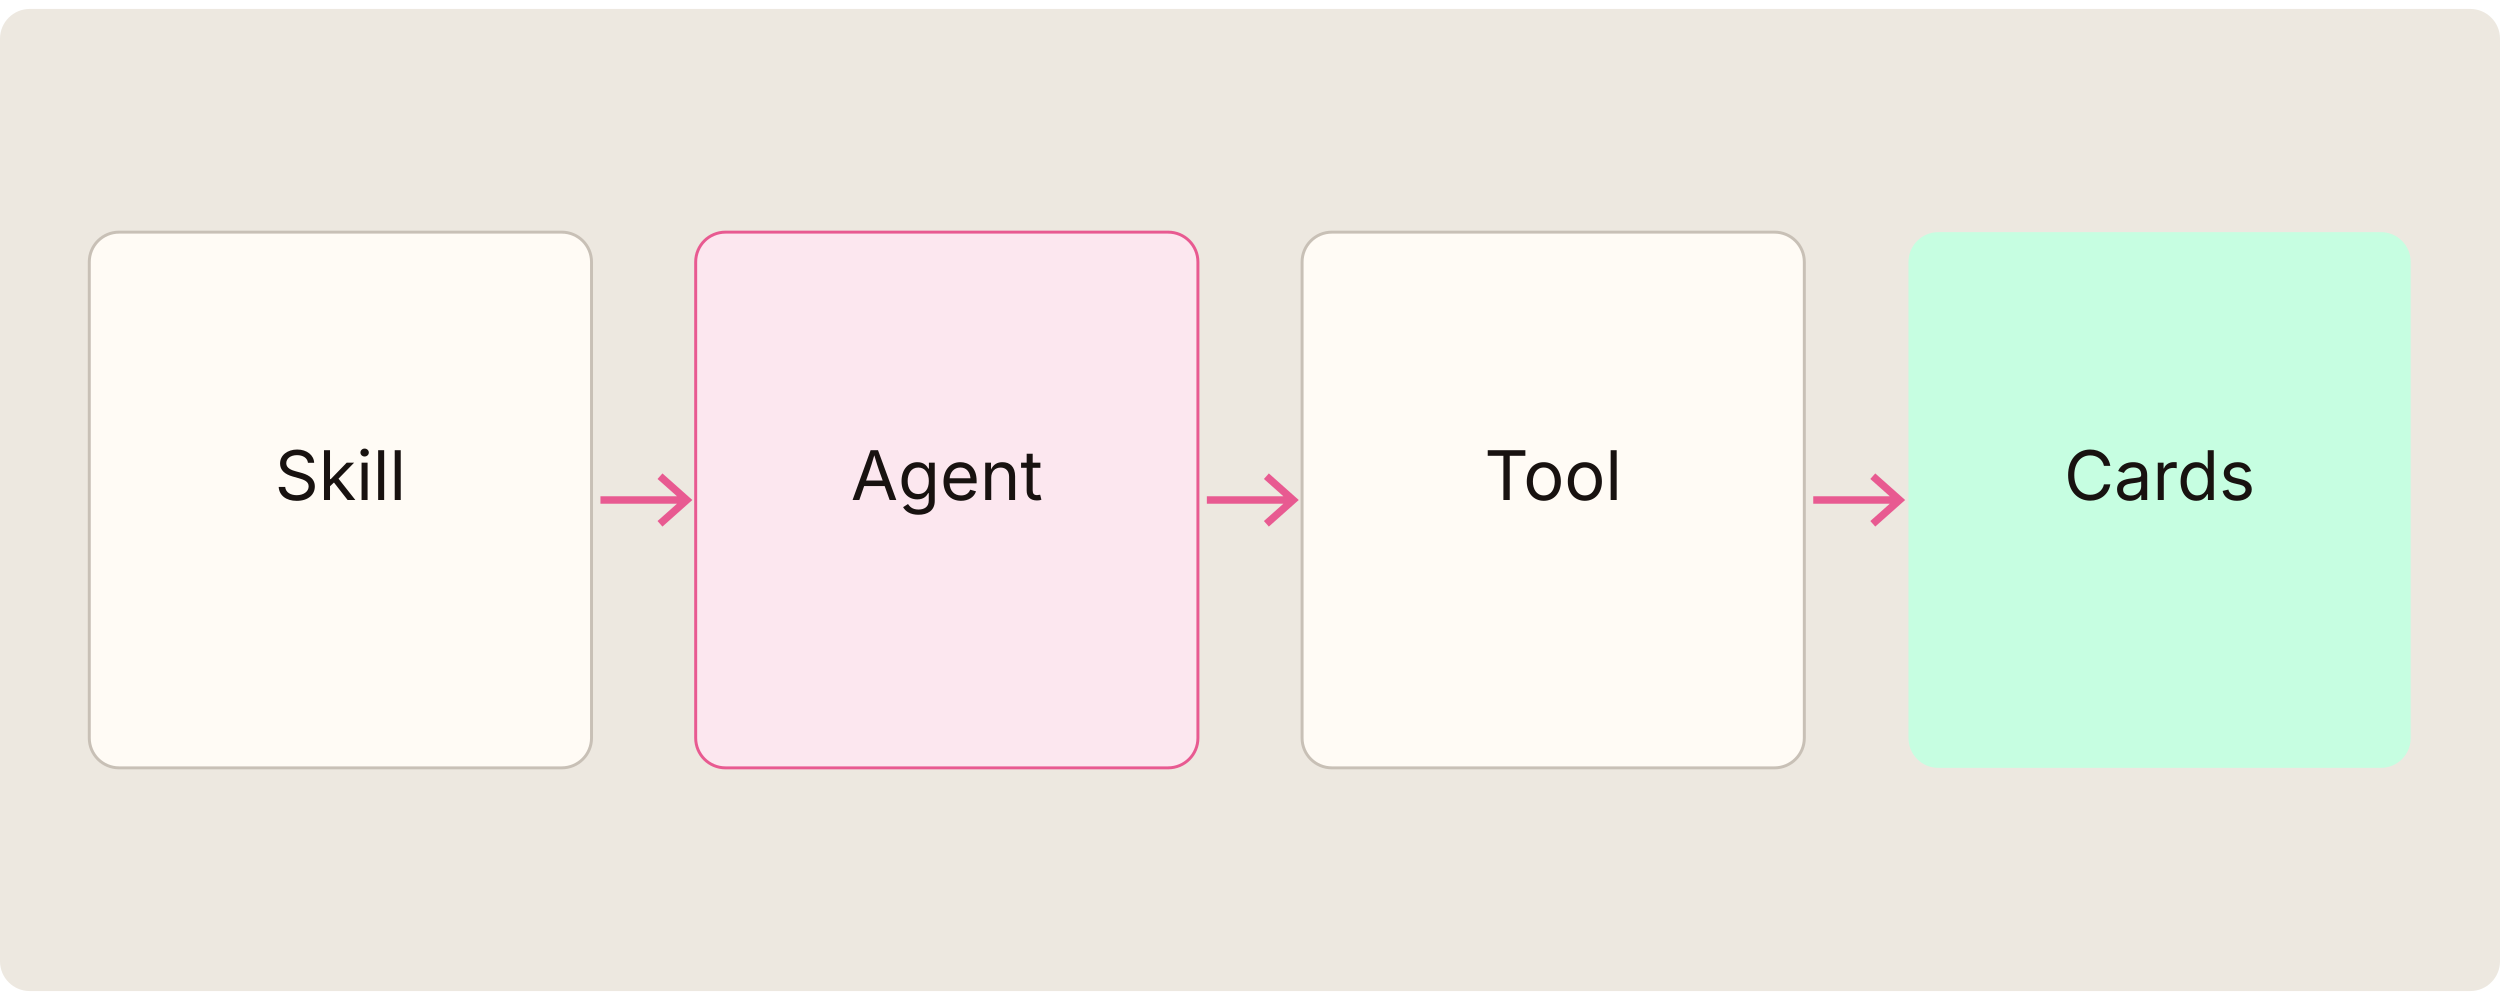
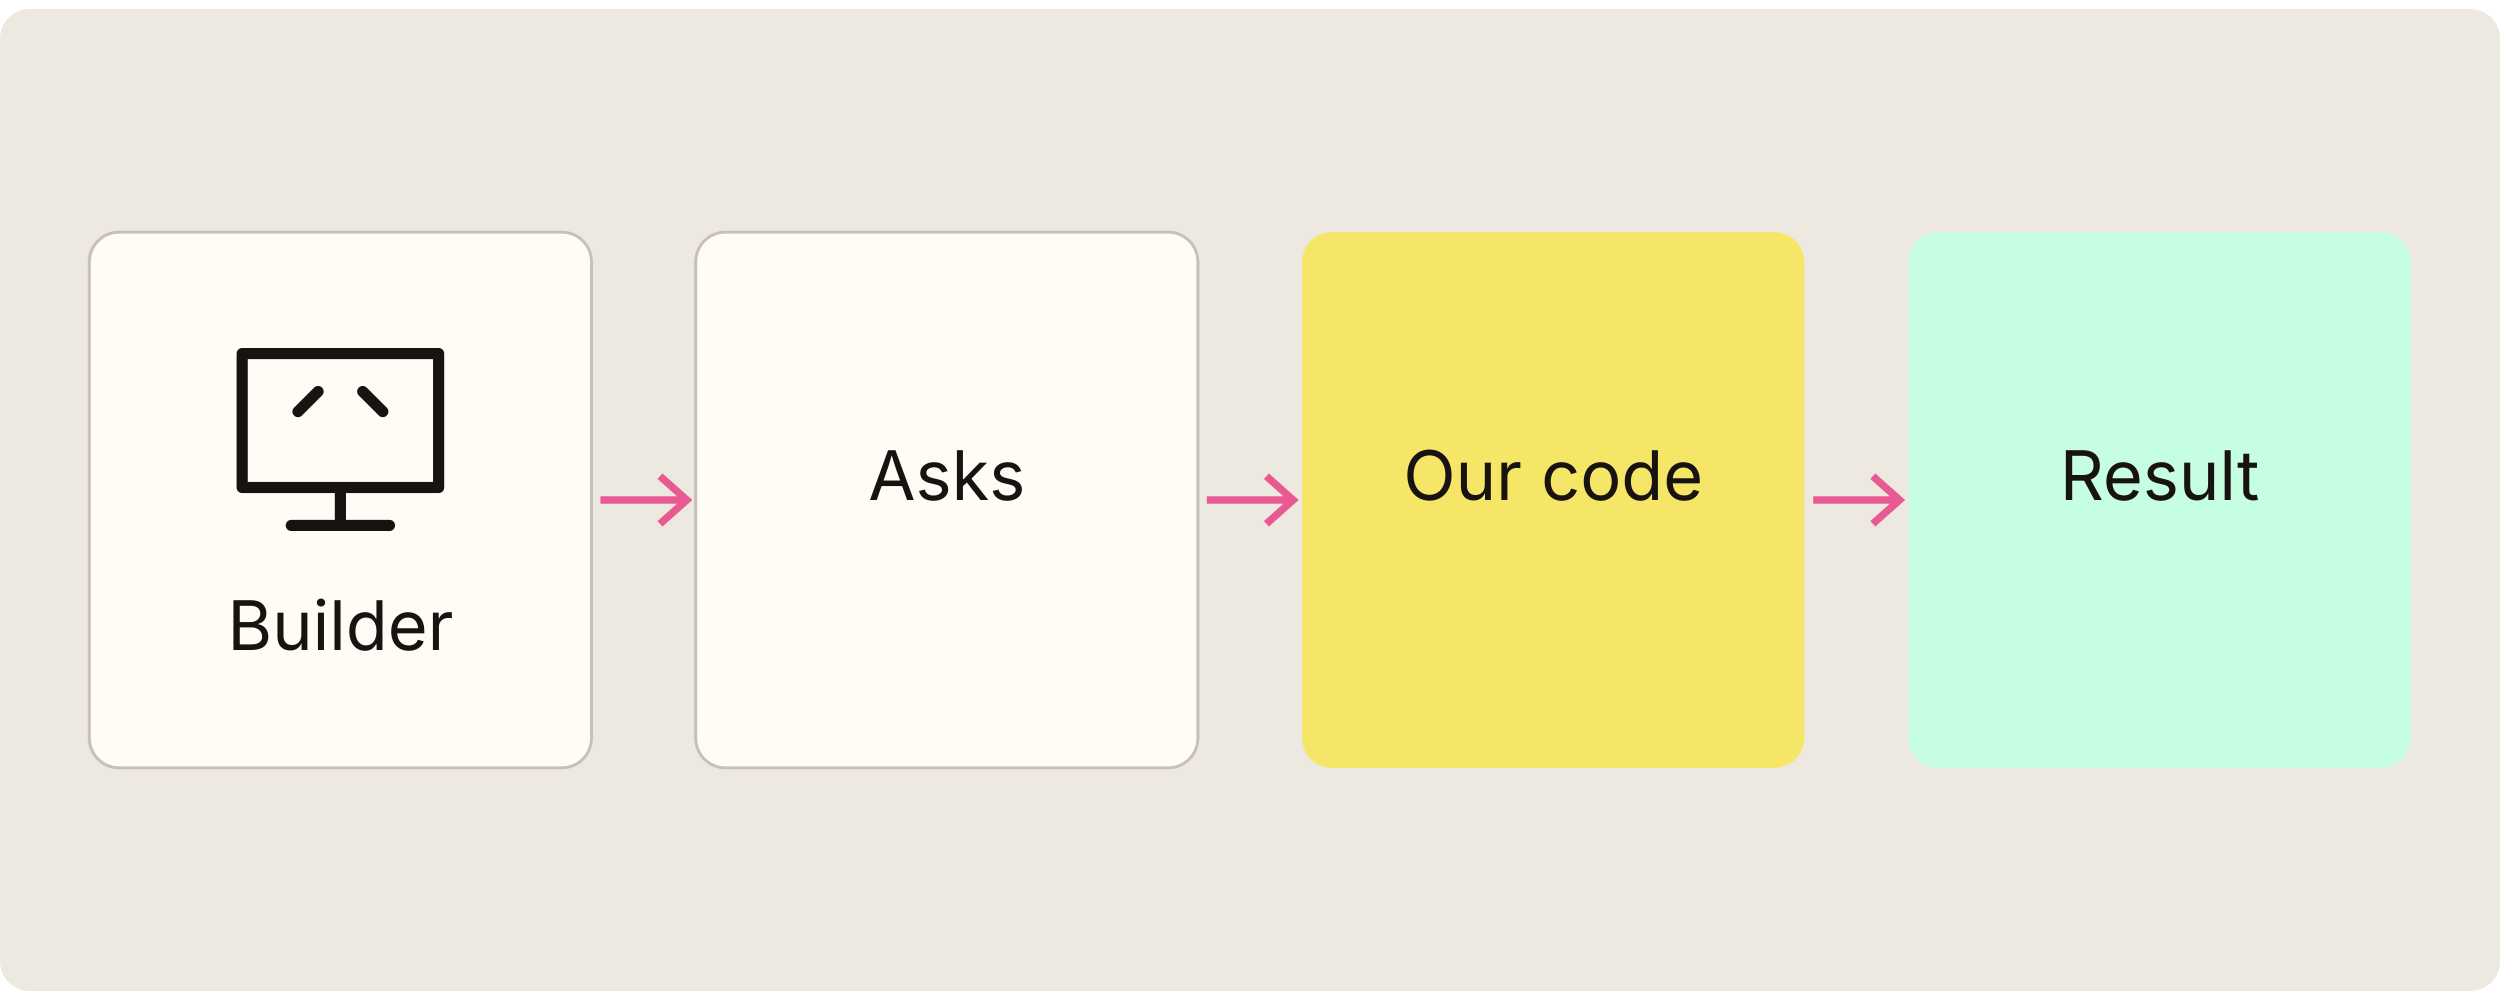
- <svg xmlns="http://www.w3.org/2000/svg" data-slide-visual="" viewBox="0 0 1000 400" role="img" aria-label="Skill, agent, tool, cards" class="pic" preserveAspectRatio="xMidYMid meet" style="fill: rgb(0, 0, 0); fill-opacity: 1; stroke: none; stroke-width: 1px; stroke-opacity: 1; stroke-linecap: butt; stroke-linejoin: miter; stroke-dasharray: none; font-family: Inter, Arial, sans-serif; font-size: 36px; font-weight: 400; font-style: normal; letter-spacing: normal; text-anchor: start; dominant-baseline: auto;">
+ <svg xmlns="http://www.w3.org/2000/svg" data-slide-visual="" viewBox="0 0 1000 400" role="img" aria-label="The builder asks, our code runs it" class="pic" preserveAspectRatio="xMidYMid meet" style="fill: rgb(0, 0, 0); fill-opacity: 1; stroke: none; stroke-width: 1px; stroke-opacity: 1; stroke-linecap: butt; stroke-linejoin: miter; stroke-dasharray: none; font-family: Inter, Arial, sans-serif; font-size: 36px; font-weight: 400; font-style: normal; letter-spacing: normal; text-anchor: start; dominant-baseline: auto;">
  <g transform="translate(0 3.571429) scale(0.5952381)">
    <rect x="0" y="0" width="1680" height="660" rx="20" style="fill: rgb(237, 232, 224); fill-opacity: 1; stroke: none; stroke-width: 1px; stroke-opacity: 1; stroke-linecap: butt; stroke-linejoin: miter; stroke-dasharray: none; font-family: Inter, Arial, sans-serif; font-size: 36px; font-weight: 400; font-style: normal; letter-spacing: normal; text-anchor: start; dominant-baseline: auto;" />
    <rect x="60" y="150" width="337.5" height="360" rx="20" style="fill: rgb(255, 251, 245); fill-opacity: 1; stroke: rgb(200, 192, 182); stroke-width: 2px; stroke-opacity: 1; stroke-linecap: butt; stroke-linejoin: miter; stroke-dasharray: none; font-family: Inter, Arial, sans-serif; font-size: 36px; font-weight: 400; font-style: normal; letter-spacing: normal; text-anchor: start; dominant-baseline: auto;" />
-     <text x="228.75" y="330" text-anchor="middle" font-size="46" style="fill: rgb(24, 18, 16); fill-opacity: 1; stroke: none; stroke-width: 1px; stroke-opacity: 1; stroke-linecap: butt; stroke-linejoin: miter; stroke-dasharray: none; font-family: Inter, Arial, sans-serif; font-size: 46px; font-weight: 400; font-style: normal; letter-spacing: normal; text-anchor: middle; dominant-baseline: auto;">Skill</text>
+     <g transform="translate(228.75 279.6) scale(1.5)" style="fill: rgb(0, 0, 0); fill-opacity: 1; stroke: none; stroke-width: 1px; stroke-opacity: 1; stroke-linecap: butt; stroke-linejoin: miter; stroke-dasharray: none; font-family: Inter, Arial, sans-serif; font-size: 36px; font-weight: 400; font-style: normal; letter-spacing: normal; text-anchor: start; dominant-baseline: auto;">
+       <path d="M-44-32h88v60h-88Z M-19-6-10-15 M19-6 10-15 M-22 45h44 M0 28v17" style="fill: none; fill-opacity: 1; stroke: rgb(24, 18, 16); stroke-width: 5px; stroke-opacity: 1; stroke-linecap: round; stroke-linejoin: round; stroke-dasharray: none; font-family: Inter, Arial, sans-serif; font-size: 36px; font-weight: 400; font-style: normal; letter-spacing: normal; text-anchor: start; dominant-baseline: auto;" />
+     </g>
+     <text x="228.75" y="430.8" text-anchor="middle" font-size="46" style="fill: rgb(24, 18, 16); fill-opacity: 1; stroke: none; stroke-width: 1px; stroke-opacity: 1; stroke-linecap: butt; stroke-linejoin: miter; stroke-dasharray: none; font-family: Inter, Arial, sans-serif; font-size: 46px; font-weight: 400; font-style: normal; letter-spacing: normal; text-anchor: middle; dominant-baseline: auto;">Builder</text>
    <g class="step" data-s="2">
      <path d="M403.5 330h58m-18 -16 18 16-18 16" style="fill: none; fill-opacity: 1; stroke: rgb(232, 90, 145); stroke-width: 5px; stroke-opacity: 1; stroke-linecap: butt; stroke-linejoin: miter; stroke-dasharray: none; font-family: Inter, Arial, sans-serif; font-size: 36px; font-weight: 400; font-style: normal; letter-spacing: normal; text-anchor: start; dominant-baseline: auto;" />
    </g>
-     <rect x="467.5" y="150" width="337.5" height="360" rx="20" style="fill: rgb(252, 231, 239); fill-opacity: 1; stroke: rgb(232, 90, 145); stroke-width: 2px; stroke-opacity: 1; stroke-linecap: butt; stroke-linejoin: miter; stroke-dasharray: none; font-family: Inter, Arial, sans-serif; font-size: 36px; font-weight: 400; font-style: normal; letter-spacing: normal; text-anchor: start; dominant-baseline: auto;" />
+     <rect x="467.5" y="150" width="337.5" height="360" rx="20" style="fill: rgb(255, 251, 245); fill-opacity: 1; stroke: rgb(200, 192, 182); stroke-width: 2px; stroke-opacity: 1; stroke-linecap: butt; stroke-linejoin: miter; stroke-dasharray: none; font-family: Inter, Arial, sans-serif; font-size: 36px; font-weight: 400; font-style: normal; letter-spacing: normal; text-anchor: start; dominant-baseline: auto;" />
    <g class="step" data-s="1">
-       <text x="636.25" y="330" text-anchor="middle" font-size="46" style="fill: rgb(24, 18, 16); fill-opacity: 1; stroke: none; stroke-width: 1px; stroke-opacity: 1; stroke-linecap: butt; stroke-linejoin: miter; stroke-dasharray: none; font-family: Inter, Arial, sans-serif; font-size: 46px; font-weight: 400; font-style: normal; letter-spacing: normal; text-anchor: middle; dominant-baseline: auto;">Agent</text>
+       <text x="636.25" y="330" text-anchor="middle" font-size="46" style="fill: rgb(24, 18, 16); fill-opacity: 1; stroke: none; stroke-width: 1px; stroke-opacity: 1; stroke-linecap: butt; stroke-linejoin: miter; stroke-dasharray: none; font-family: Inter, Arial, sans-serif; font-size: 46px; font-weight: 400; font-style: normal; letter-spacing: normal; text-anchor: middle; dominant-baseline: auto;">Asks</text>
    </g>
    <g class="step" data-s="3">
      <path d="M811 330h58m-18 -16 18 16-18 16" style="fill: none; fill-opacity: 1; stroke: rgb(232, 90, 145); stroke-width: 5px; stroke-opacity: 1; stroke-linecap: butt; stroke-linejoin: miter; stroke-dasharray: none; font-family: Inter, Arial, sans-serif; font-size: 36px; font-weight: 400; font-style: normal; letter-spacing: normal; text-anchor: start; dominant-baseline: auto;" />
    </g>
-     <rect x="875" y="150" width="337.5" height="360" rx="20" style="fill: rgb(255, 251, 245); fill-opacity: 1; stroke: rgb(200, 192, 182); stroke-width: 2px; stroke-opacity: 1; stroke-linecap: butt; stroke-linejoin: miter; stroke-dasharray: none; font-family: Inter, Arial, sans-serif; font-size: 36px; font-weight: 400; font-style: normal; letter-spacing: normal; text-anchor: start; dominant-baseline: auto;" />
+     <rect x="875" y="150" width="337.5" height="360" rx="20" style="fill: rgb(246, 230, 104); fill-opacity: 1; stroke: none; stroke-width: 1px; stroke-opacity: 1; stroke-linecap: butt; stroke-linejoin: miter; stroke-dasharray: none; font-family: Inter, Arial, sans-serif; font-size: 36px; font-weight: 400; font-style: normal; letter-spacing: normal; text-anchor: start; dominant-baseline: auto;" />
    <g class="step" data-s="2">
-       <text x="1043.75" y="330" text-anchor="middle" font-size="46" style="fill: rgb(24, 18, 16); fill-opacity: 1; stroke: none; stroke-width: 1px; stroke-opacity: 1; stroke-linecap: butt; stroke-linejoin: miter; stroke-dasharray: none; font-family: Inter, Arial, sans-serif; font-size: 46px; font-weight: 400; font-style: normal; letter-spacing: normal; text-anchor: middle; dominant-baseline: auto;">Tool</text>
+       <text x="1043.75" y="330" text-anchor="middle" font-size="46" style="fill: rgb(24, 18, 16); fill-opacity: 1; stroke: none; stroke-width: 1px; stroke-opacity: 1; stroke-linecap: butt; stroke-linejoin: miter; stroke-dasharray: none; font-family: Inter, Arial, sans-serif; font-size: 46px; font-weight: 400; font-style: normal; letter-spacing: normal; text-anchor: middle; dominant-baseline: auto;">Our code</text>
    </g>
    <g class="step" data-s="3">
      <path d="M1218.5 330h58m-18 -16 18 16-18 16" style="fill: none; fill-opacity: 1; stroke: rgb(232, 90, 145); stroke-width: 5px; stroke-opacity: 1; stroke-linecap: butt; stroke-linejoin: miter; stroke-dasharray: none; font-family: Inter, Arial, sans-serif; font-size: 36px; font-weight: 400; font-style: normal; letter-spacing: normal; text-anchor: start; dominant-baseline: auto;" />
    </g>
    <rect x="1282.5" y="150" width="337.5" height="360" rx="20" style="fill: rgb(198, 254, 225); fill-opacity: 1; stroke: none; stroke-width: 1px; stroke-opacity: 1; stroke-linecap: butt; stroke-linejoin: miter; stroke-dasharray: none; font-family: Inter, Arial, sans-serif; font-size: 36px; font-weight: 400; font-style: normal; letter-spacing: normal; text-anchor: start; dominant-baseline: auto;" />
    <g class="step" data-s="3">
-       <text x="1451.25" y="330" text-anchor="middle" font-size="46" style="fill: rgb(24, 18, 16); fill-opacity: 1; stroke: none; stroke-width: 1px; stroke-opacity: 1; stroke-linecap: butt; stroke-linejoin: miter; stroke-dasharray: none; font-family: Inter, Arial, sans-serif; font-size: 46px; font-weight: 400; font-style: normal; letter-spacing: normal; text-anchor: middle; dominant-baseline: auto;">Cards</text>
+       <text x="1451.25" y="330" text-anchor="middle" font-size="46" style="fill: rgb(24, 18, 16); fill-opacity: 1; stroke: none; stroke-width: 1px; stroke-opacity: 1; stroke-linecap: butt; stroke-linejoin: miter; stroke-dasharray: none; font-family: Inter, Arial, sans-serif; font-size: 46px; font-weight: 400; font-style: normal; letter-spacing: normal; text-anchor: middle; dominant-baseline: auto;">Result</text>
    </g>
  </g>
</svg>
